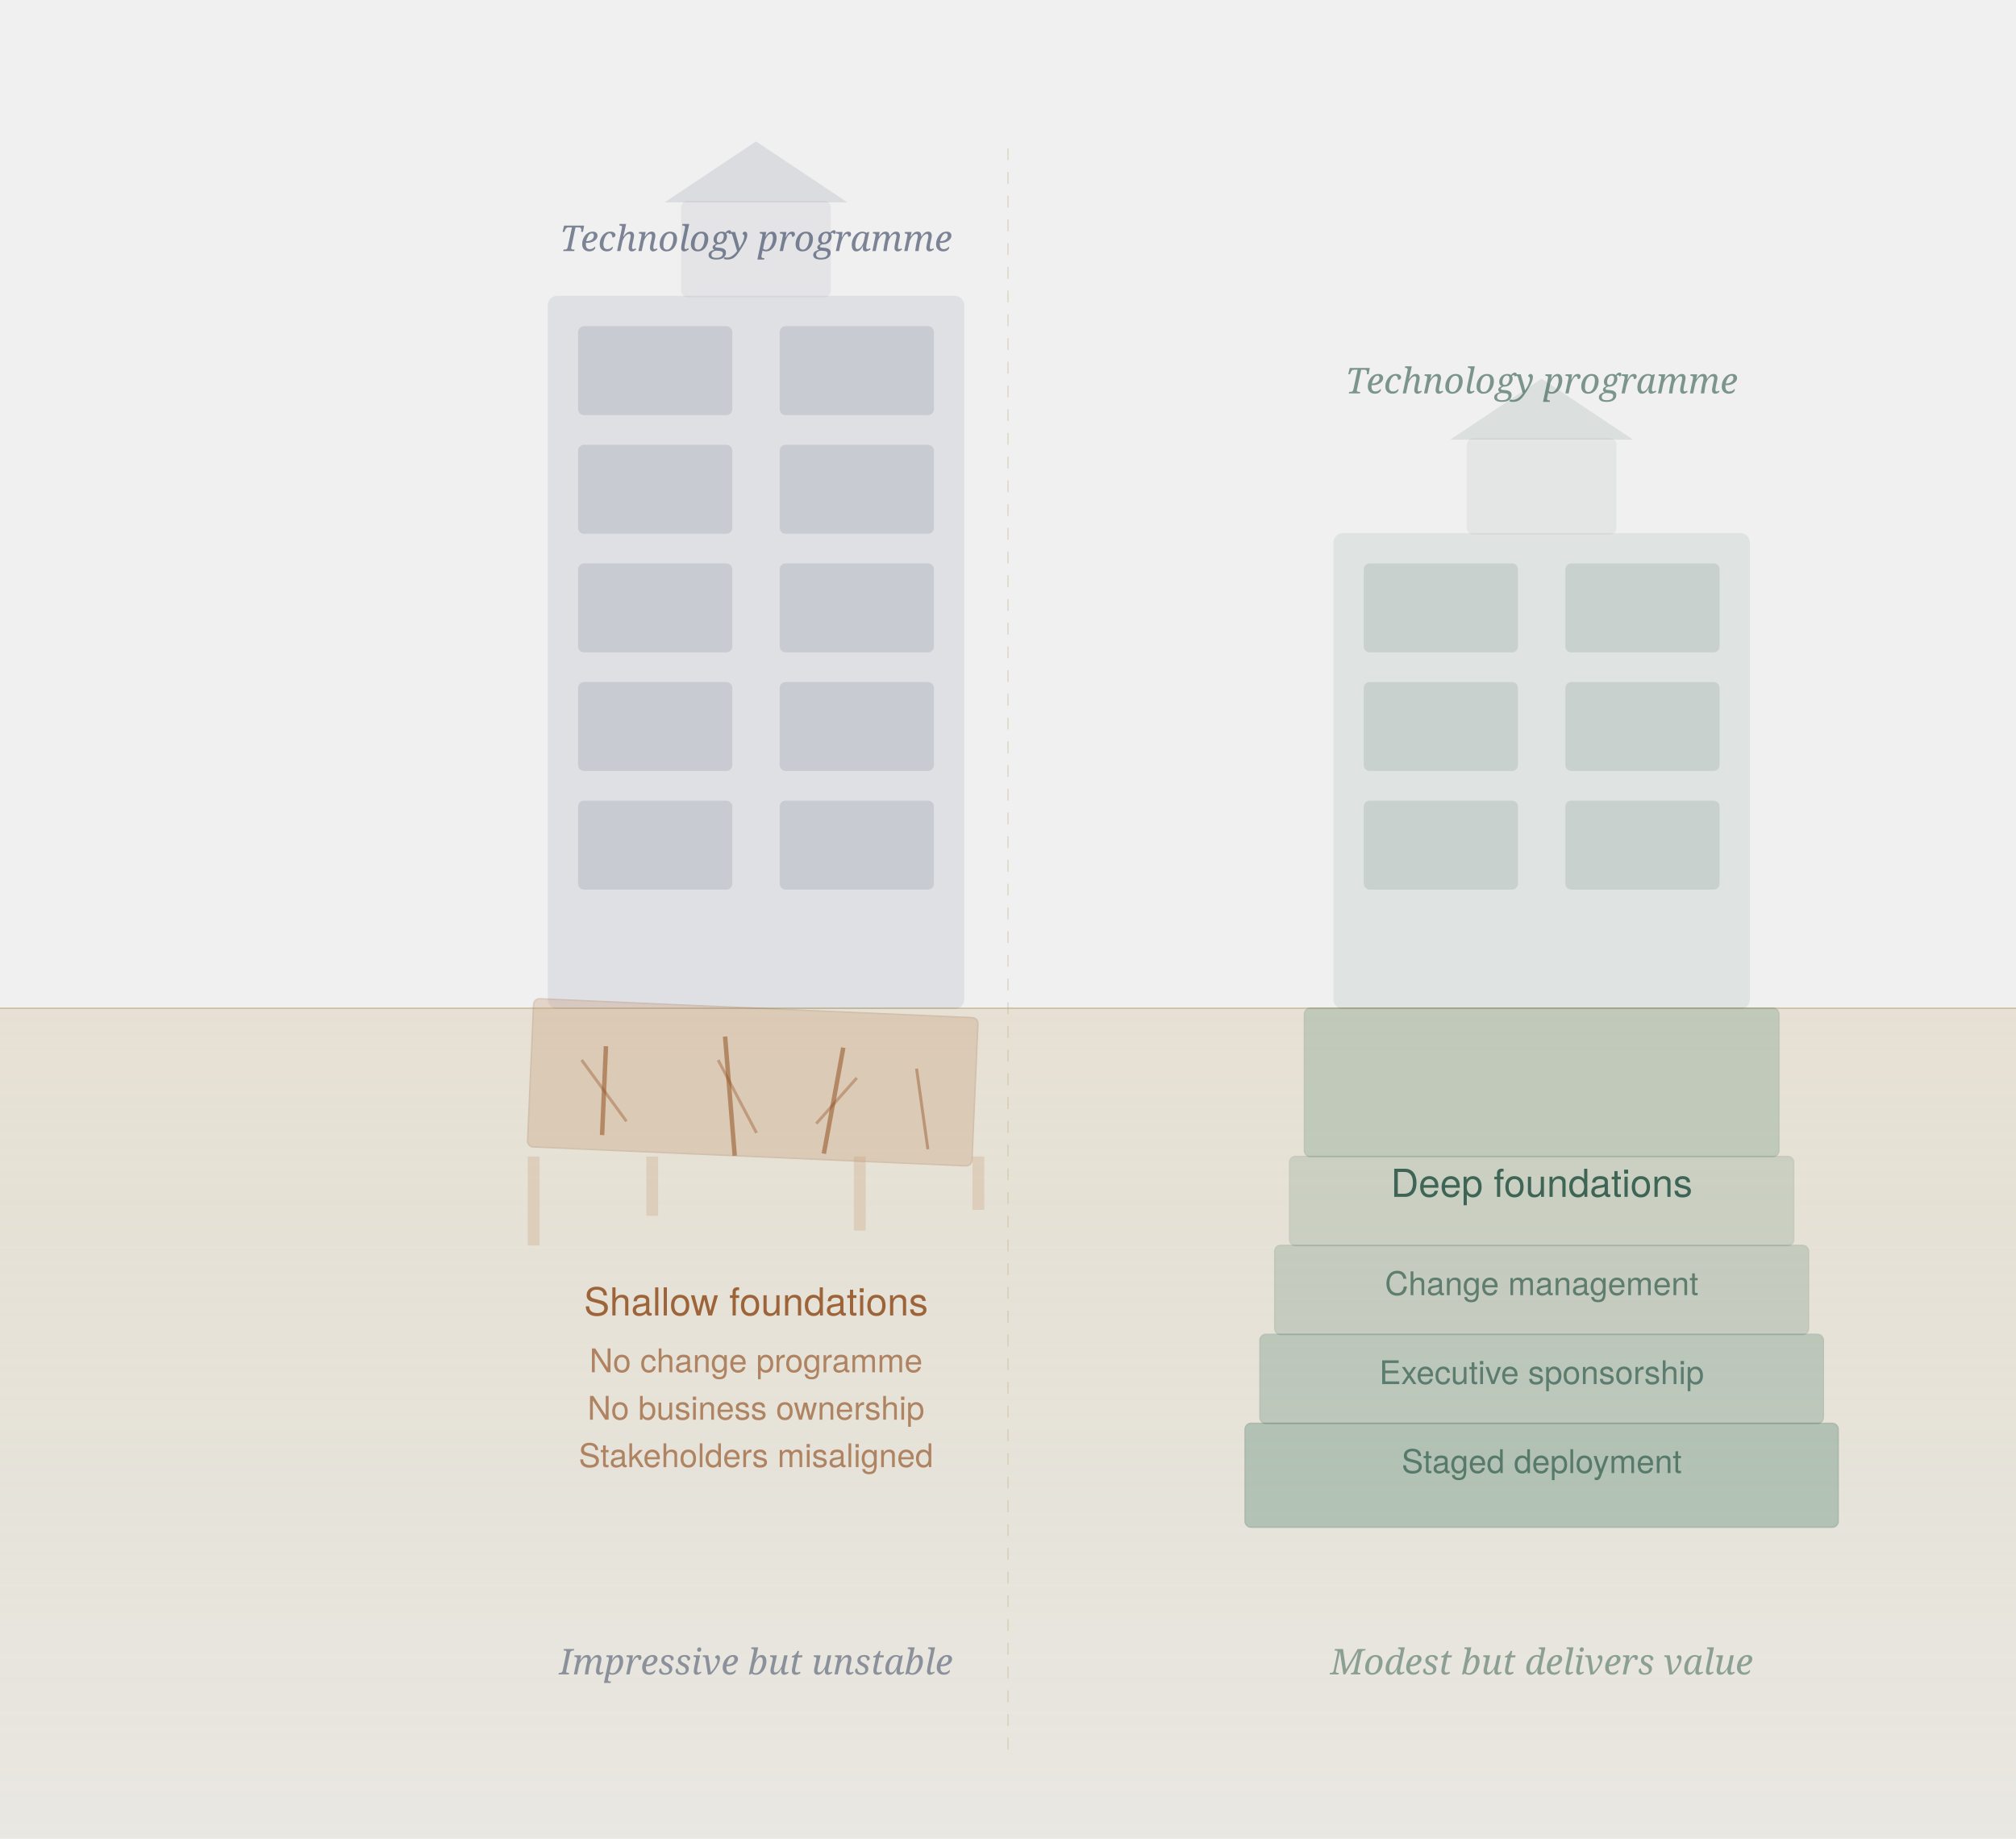
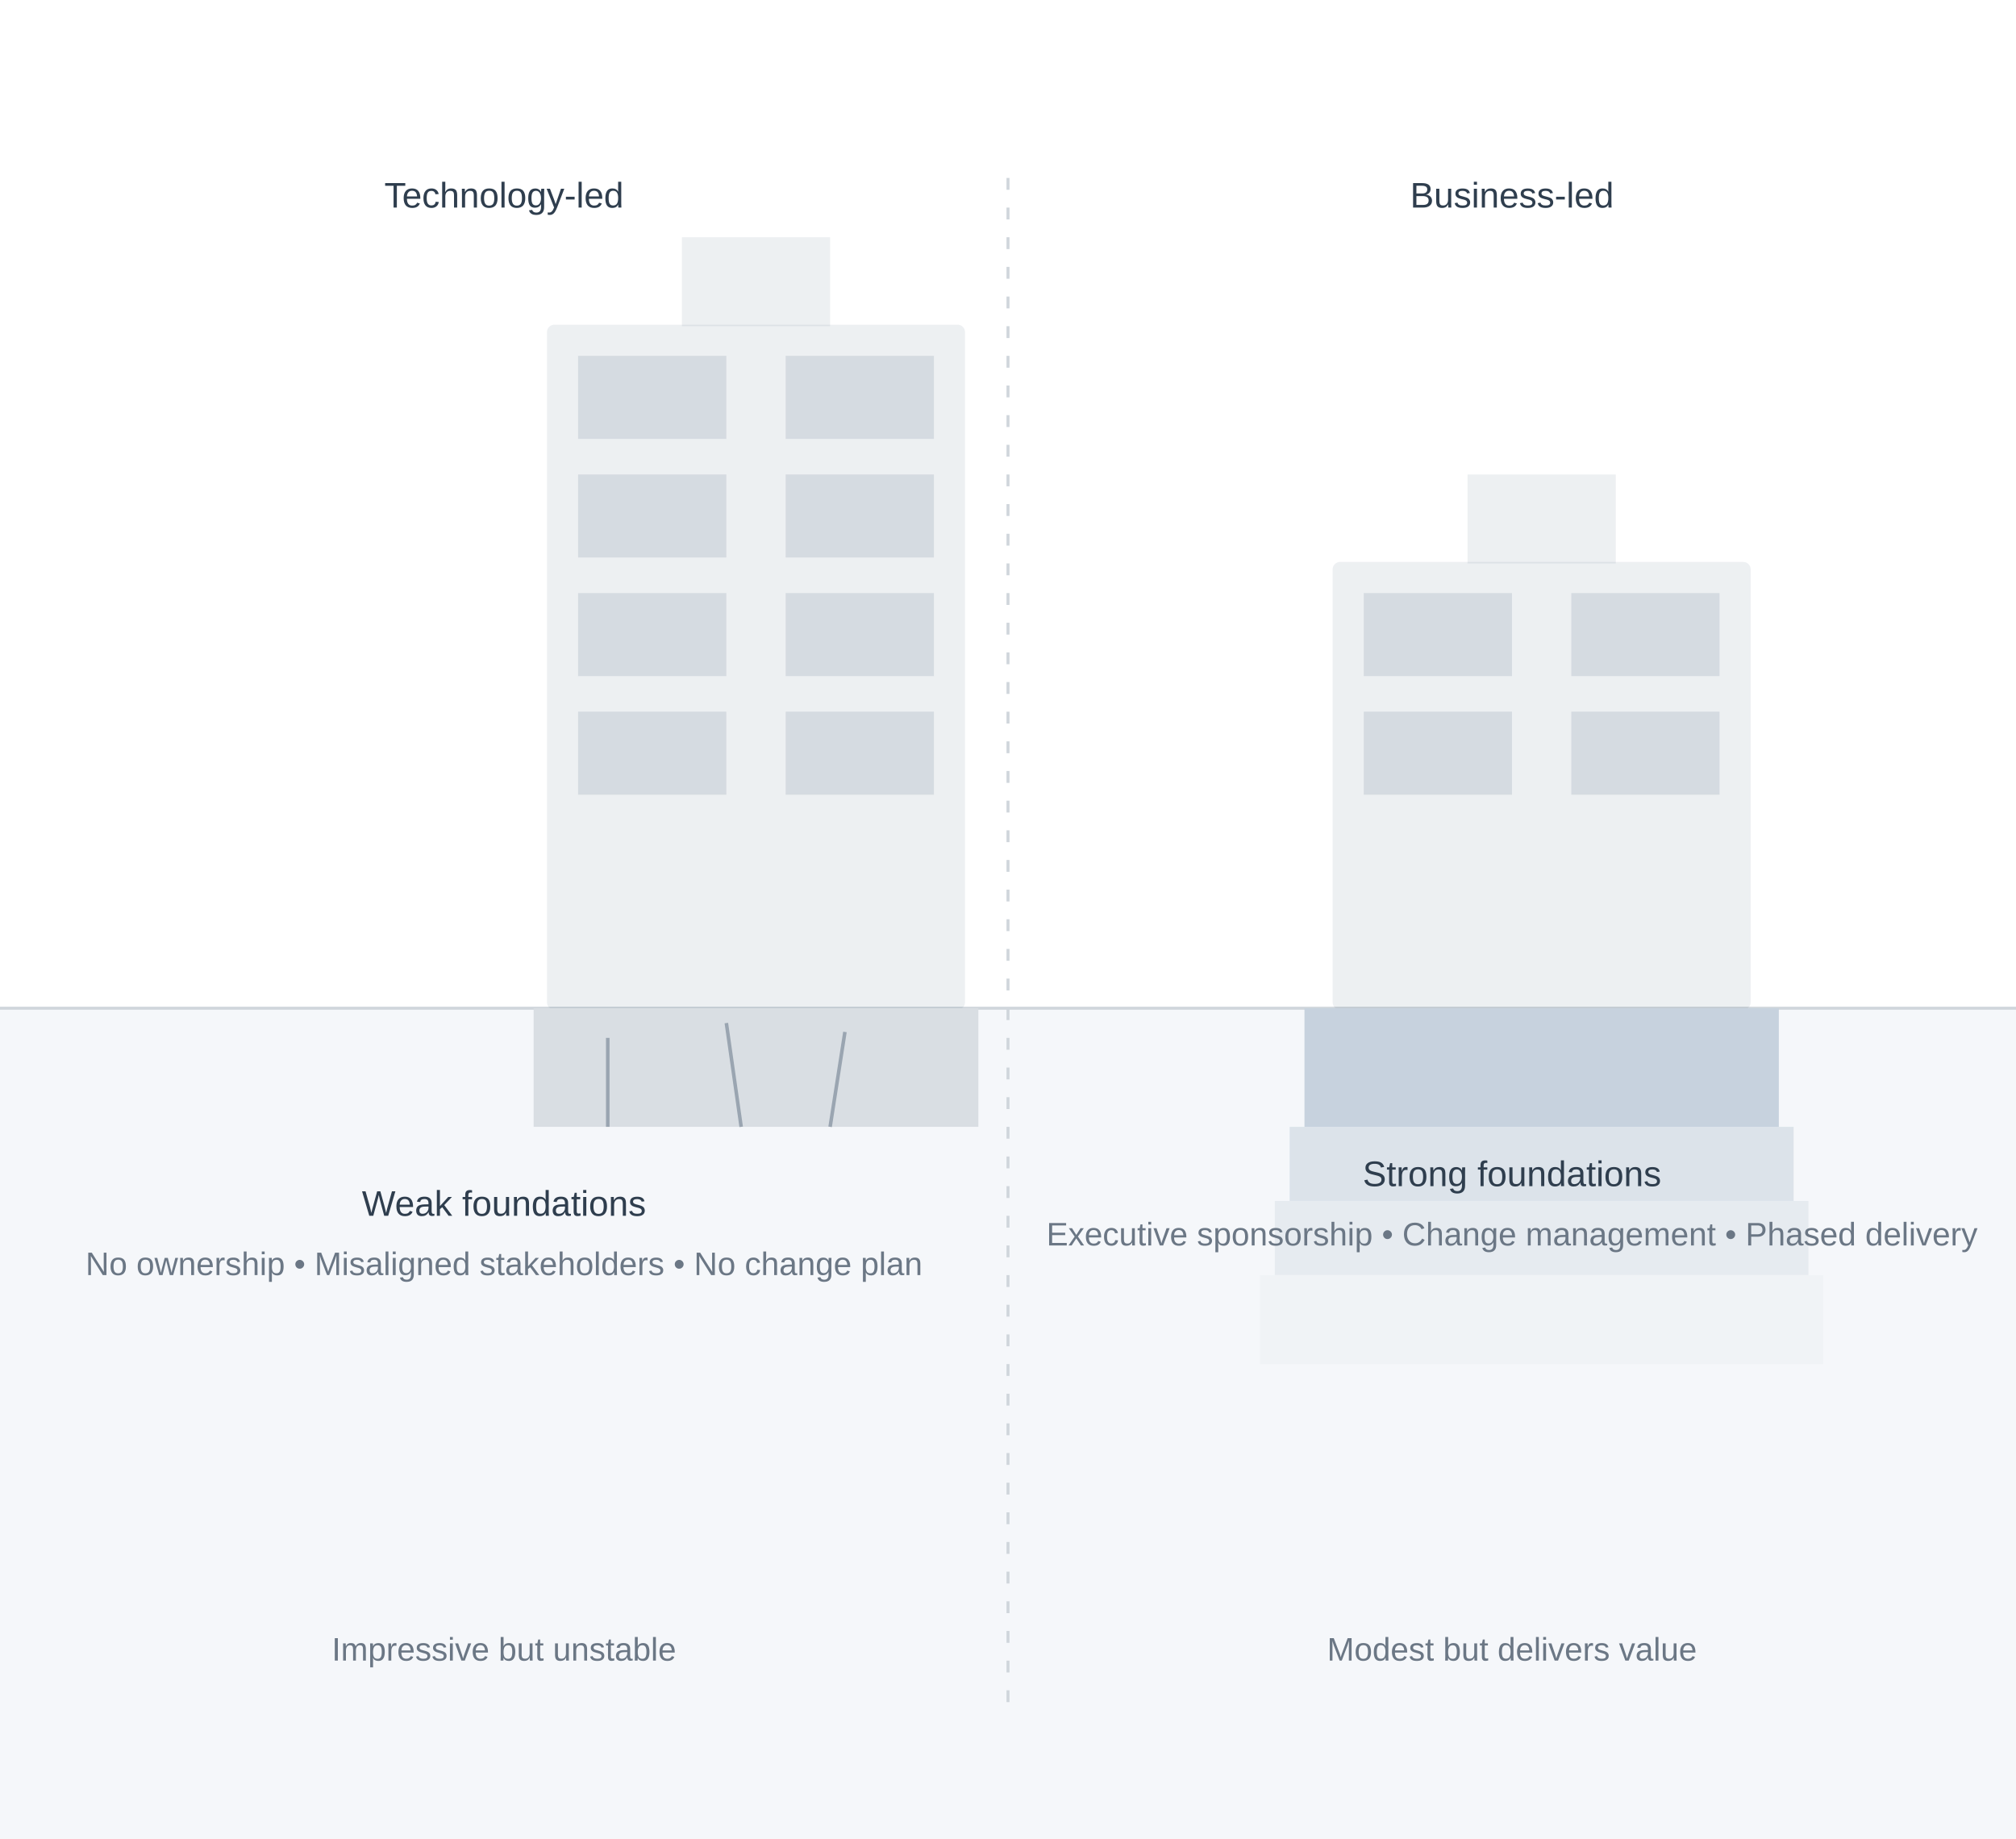
<svg xmlns="http://www.w3.org/2000/svg" width="100%" viewBox="0 0 680 620" role="img">
-   <defs>
-     <linearGradient id="ground" x1="0" y1="0" x2="0" y2="1">
-       <stop offset="0%" stop-color="#D4C5A0" stop-opacity="0.35" />
-       <stop offset="100%" stop-color="#B8A87A" stop-opacity="0.12" />
-     </linearGradient>
-   </defs>
-   <rect x="0" y="340" width="680" height="280" fill="url(#ground)" />
-   <line x1="0" y1="340" x2="680" y2="340" stroke="#B8A87A" stroke-width="0.5" opacity="0.6" />
-   <line x1="340" y1="50" x2="340" y2="590" stroke="#B8A87A" stroke-width="0.5" stroke-dasharray="4 4" opacity="0.3" />
-   <g transform="translate(165, 0)">
-     <rect x="20" y="100" width="140" height="240" rx="3" fill="#1B2A4A" opacity="0.08" stroke="#1B2A4A" stroke-width="0.5" />
-     <rect x="30" y="110" width="52" height="30" rx="2" fill="#1B2A4A" opacity="0.12" />
-     <rect x="98" y="110" width="52" height="30" rx="2" fill="#1B2A4A" opacity="0.12" />
-     <rect x="30" y="150" width="52" height="30" rx="2" fill="#1B2A4A" opacity="0.12" />
-     <rect x="98" y="150" width="52" height="30" rx="2" fill="#1B2A4A" opacity="0.12" />
-     <rect x="30" y="190" width="52" height="30" rx="2" fill="#1B2A4A" opacity="0.12" />
-     <rect x="98" y="190" width="52" height="30" rx="2" fill="#1B2A4A" opacity="0.12" />
-     <rect x="30" y="230" width="52" height="30" rx="2" fill="#1B2A4A" opacity="0.12" />
-     <rect x="98" y="230" width="52" height="30" rx="2" fill="#1B2A4A" opacity="0.12" />
-     <rect x="30" y="270" width="52" height="30" rx="2" fill="#1B2A4A" opacity="0.12" />
-     <rect x="98" y="270" width="52" height="30" rx="2" fill="#1B2A4A" opacity="0.12" />
-     <rect x="65" y="68" width="50" height="32" rx="2" fill="#1B2A4A" opacity="0.06" stroke="#1B2A4A" stroke-width="0.5" />
-     <polygon points="90,48 120,68 60,68" fill="#1B2A4A" opacity="0.1" stroke="#1B2A4A" stroke-width="0.5" />
-     <g transform="rotate(2.5, 90, 340)">
-       <rect x="15" y="340" width="150" height="50" rx="2" fill="#C4956A" opacity="0.3" stroke="#A0714A" stroke-width="0.5" />
-       <path d="M40 355 L40 385" stroke="#8B4513" stroke-width="1.5" opacity="0.5" fill="none" />
-       <path d="M32 360 L48 380" stroke="#8B4513" stroke-width="1" opacity="0.35" fill="none" />
-       <path d="M80 350 L85 390" stroke="#8B4513" stroke-width="1.5" opacity="0.5" fill="none" />
-       <path d="M78 358 L92 382" stroke="#8B4513" stroke-width="1" opacity="0.35" fill="none" />
-       <path d="M120 352 L115 388" stroke="#8B4513" stroke-width="1.5" opacity="0.5" fill="none" />
-       <path d="M125 362 L112 378" stroke="#8B4513" stroke-width="1" opacity="0.35" fill="none" />
-       <path d="M145 358 L150 385" stroke="#8B4513" stroke-width="1" opacity="0.4" fill="none" />
+   <style>
+   .title { font-family: Arial, Helvetica, sans-serif; font-size: 18px; font-weight: 600; fill: #1F3A5F; }
+   .label { font-family: Arial, Helvetica, sans-serif; font-size: 12px; fill: #2F3E4E; }
+   .subtle { font-family: Arial, Helvetica, sans-serif; font-size: 11px; fill: #6B7785; }
+ </style>
+   <rect x="0" y="0" width="680" height="620" fill="#FFFFFF" />
+   <rect x="0" y="340" width="680" height="280" fill="#F5F7FA" />
+   <line x1="0" y1="340" x2="680" y2="340" stroke="#D0D6DC" stroke-width="1" />
+   <line x1="340" y1="60" x2="340" y2="580" stroke="#D0D6DC" stroke-width="1" stroke-dasharray="4 6" />
+   <g transform="translate(165,0)">
+     <rect x="20" y="110" width="140" height="230" rx="2" fill="#1F3A5F" opacity="0.08" stroke="#1F3A5F" stroke-width="1" />
+     <g fill="#1F3A5F" opacity="0.12">
+       <rect x="30" y="120" width="50" height="28" />
+       <rect x="100" y="120" width="50" height="28" />
+       <rect x="30" y="160" width="50" height="28" />
+       <rect x="100" y="160" width="50" height="28" />
+       <rect x="30" y="200" width="50" height="28" />
+       <rect x="100" y="200" width="50" height="28" />
+       <rect x="30" y="240" width="50" height="28" />
+       <rect x="100" y="240" width="50" height="28" />
    </g>
-     <path d="M15 390 L15 420" stroke="#C4956A" stroke-width="4" opacity="0.25" fill="none" />
-     <path d="M55 390 L55 410" stroke="#C4956A" stroke-width="4" opacity="0.25" fill="none" />
-     <path d="M125 390 L125 415" stroke="#C4956A" stroke-width="4" opacity="0.25" fill="none" />
-     <path d="M165 390 L165 408" stroke="#C4956A" stroke-width="4" opacity="0.25" fill="none" />
+     <rect x="65" y="80" width="50" height="30" fill="#1F3A5F" opacity="0.08" />
+     <rect x="15" y="340" width="150" height="40" fill="#D9DEE3" />
+     <g stroke="#9AA5B1" stroke-width="1.2">
+       <line x1="40" y1="350" x2="40" y2="380" />
+       <line x1="80" y1="345" x2="85" y2="380" />
+       <line x1="120" y1="348" x2="115" y2="380" />
+     </g>
  </g>
-   <g transform="translate(430, 0)">
-     <rect x="20" y="180" width="140" height="160" rx="3" fill="#1B4A3A" opacity="0.08" stroke="#1B4A3A" stroke-width="0.5" />
-     <rect x="30" y="190" width="52" height="30" rx="2" fill="#1B4A3A" opacity="0.12" />
-     <rect x="98" y="190" width="52" height="30" rx="2" fill="#1B4A3A" opacity="0.12" />
-     <rect x="30" y="230" width="52" height="30" rx="2" fill="#1B4A3A" opacity="0.12" />
-     <rect x="98" y="230" width="52" height="30" rx="2" fill="#1B4A3A" opacity="0.12" />
-     <rect x="30" y="270" width="52" height="30" rx="2" fill="#1B4A3A" opacity="0.12" />
-     <rect x="98" y="270" width="52" height="30" rx="2" fill="#1B4A3A" opacity="0.12" />
-     <rect x="65" y="148" width="50" height="32" rx="2" fill="#1B4A3A" opacity="0.06" stroke="#1B4A3A" stroke-width="0.5" />
-     <polygon points="90,128 120,148 60,148" fill="#1B4A3A" opacity="0.1" stroke="#1B4A3A" stroke-width="0.5" />
-     <rect x="10" y="340" width="160" height="50" rx="2" fill="#2A6B52" opacity="0.2" stroke="#1B4A3A" stroke-width="0.5" />
-     <rect x="5" y="390" width="170" height="30" rx="2" fill="#2A6B52" opacity="0.15" stroke="#1B4A3A" stroke-width="0.5" />
-     <rect x="0" y="420" width="180" height="30" rx="2" fill="#2A6B52" opacity="0.18" stroke="#1B4A3A" stroke-width="0.5" />
-     <rect x="-5" y="450" width="190" height="30" rx="2" fill="#2A6B52" opacity="0.22" stroke="#1B4A3A" stroke-width="0.5" />
-     <rect x="-10" y="480" width="200" height="35" rx="2" fill="#2A6B52" opacity="0.28" stroke="#1B4A3A" stroke-width="0.5" />
+   <g transform="translate(430,0)">
+     <rect x="20" y="190" width="140" height="150" rx="2" fill="#1F3A5F" opacity="0.08" stroke="#1F3A5F" stroke-width="1" />
+     <g fill="#1F3A5F" opacity="0.12">
+       <rect x="30" y="200" width="50" height="28" />
+       <rect x="100" y="200" width="50" height="28" />
+       <rect x="30" y="240" width="50" height="28" />
+       <rect x="100" y="240" width="50" height="28" />
+     </g>
+     <rect x="65" y="160" width="50" height="30" fill="#1F3A5F" opacity="0.08" />
+     <rect x="10" y="340" width="160" height="40" fill="#C7D2DE" />
+     <rect x="5" y="380" width="170" height="25" fill="#DCE3EA" />
+     <rect x="0" y="405" width="180" height="25" fill="#E6EBF0" />
+     <rect x="-5" y="430" width="190" height="30" fill="#F0F3F6" />
  </g>
-   <text x="255" y="80" text-anchor="middle" dominant-baseline="central" font-family="'Cormorant Garamond', 'Georgia', serif" font-size="12" fill="#1B2A4A" opacity="0.55" font-style="italic">Technology programme</text>
-   <text x="255" y="438" text-anchor="middle" dominant-baseline="central" font-family="'Outfit', 'Helvetica Neue', sans-serif" font-size="13" font-weight="500" fill="#8B4513" opacity="0.8">Shallow foundations</text>
-   <text x="255" y="458" text-anchor="middle" dominant-baseline="central" font-family="'Outfit', 'Helvetica Neue', sans-serif" font-size="11" fill="#8B4513" opacity="0.6">No change programme</text>
-   <text x="255" y="474" text-anchor="middle" dominant-baseline="central" font-family="'Outfit', 'Helvetica Neue', sans-serif" font-size="11" fill="#8B4513" opacity="0.6">No business ownership</text>
-   <text x="255" y="490" text-anchor="middle" dominant-baseline="central" font-family="'Outfit', 'Helvetica Neue', sans-serif" font-size="11" fill="#8B4513" opacity="0.6">Stakeholders misaligned</text>
-   <text x="255" y="560" text-anchor="middle" dominant-baseline="central" font-family="'Cormorant Garamond', 'Georgia', serif" font-size="12" fill="#1B2A4A" opacity="0.45" font-style="italic">Impressive but unstable</text>
-   <text x="520" y="128" text-anchor="middle" dominant-baseline="central" font-family="'Cormorant Garamond', 'Georgia', serif" font-size="12" fill="#1B4A3A" opacity="0.55" font-style="italic">Technology programme</text>
-   <text x="520" y="398" text-anchor="middle" dominant-baseline="central" font-family="'Outfit', 'Helvetica Neue', sans-serif" font-size="13" font-weight="500" fill="#1B4A3A" opacity="0.8">Deep foundations</text>
-   <text x="520" y="432" text-anchor="middle" dominant-baseline="central" font-family="'Outfit', 'Helvetica Neue', sans-serif" font-size="11" fill="#1B4A3A" opacity="0.6">Change management</text>
-   <text x="520" y="462" text-anchor="middle" dominant-baseline="central" font-family="'Outfit', 'Helvetica Neue', sans-serif" font-size="11" fill="#1B4A3A" opacity="0.6">Executive sponsorship</text>
-   <text x="520" y="492" text-anchor="middle" dominant-baseline="central" font-family="'Outfit', 'Helvetica Neue', sans-serif" font-size="11" fill="#1B4A3A" opacity="0.6">Staged deployment</text>
-   <text x="520" y="560" text-anchor="middle" dominant-baseline="central" font-family="'Cormorant Garamond', 'Georgia', serif" font-size="12" fill="#1B4A3A" opacity="0.45" font-style="italic">Modest but delivers value</text>
+   <text x="170" y="70" class="label" text-anchor="middle">Technology-led</text>
+   <text x="170" y="560" class="subtle" text-anchor="middle">Impressive but unstable</text>
+   <text x="510" y="70" class="label" text-anchor="middle">Business-led</text>
+   <text x="510" y="560" class="subtle" text-anchor="middle">Modest but delivers value</text>
+   <text x="170" y="410" class="label" text-anchor="middle">Weak foundations</text>
+   <text x="170" y="430" class="subtle" text-anchor="middle">No ownership • Misaligned stakeholders • No change plan</text>
+   <text x="510" y="400" class="label" text-anchor="middle">Strong foundations</text>
+   <text x="510" y="420" class="subtle" text-anchor="middle">Executive sponsorship • Change management • Phased delivery</text>
</svg>
